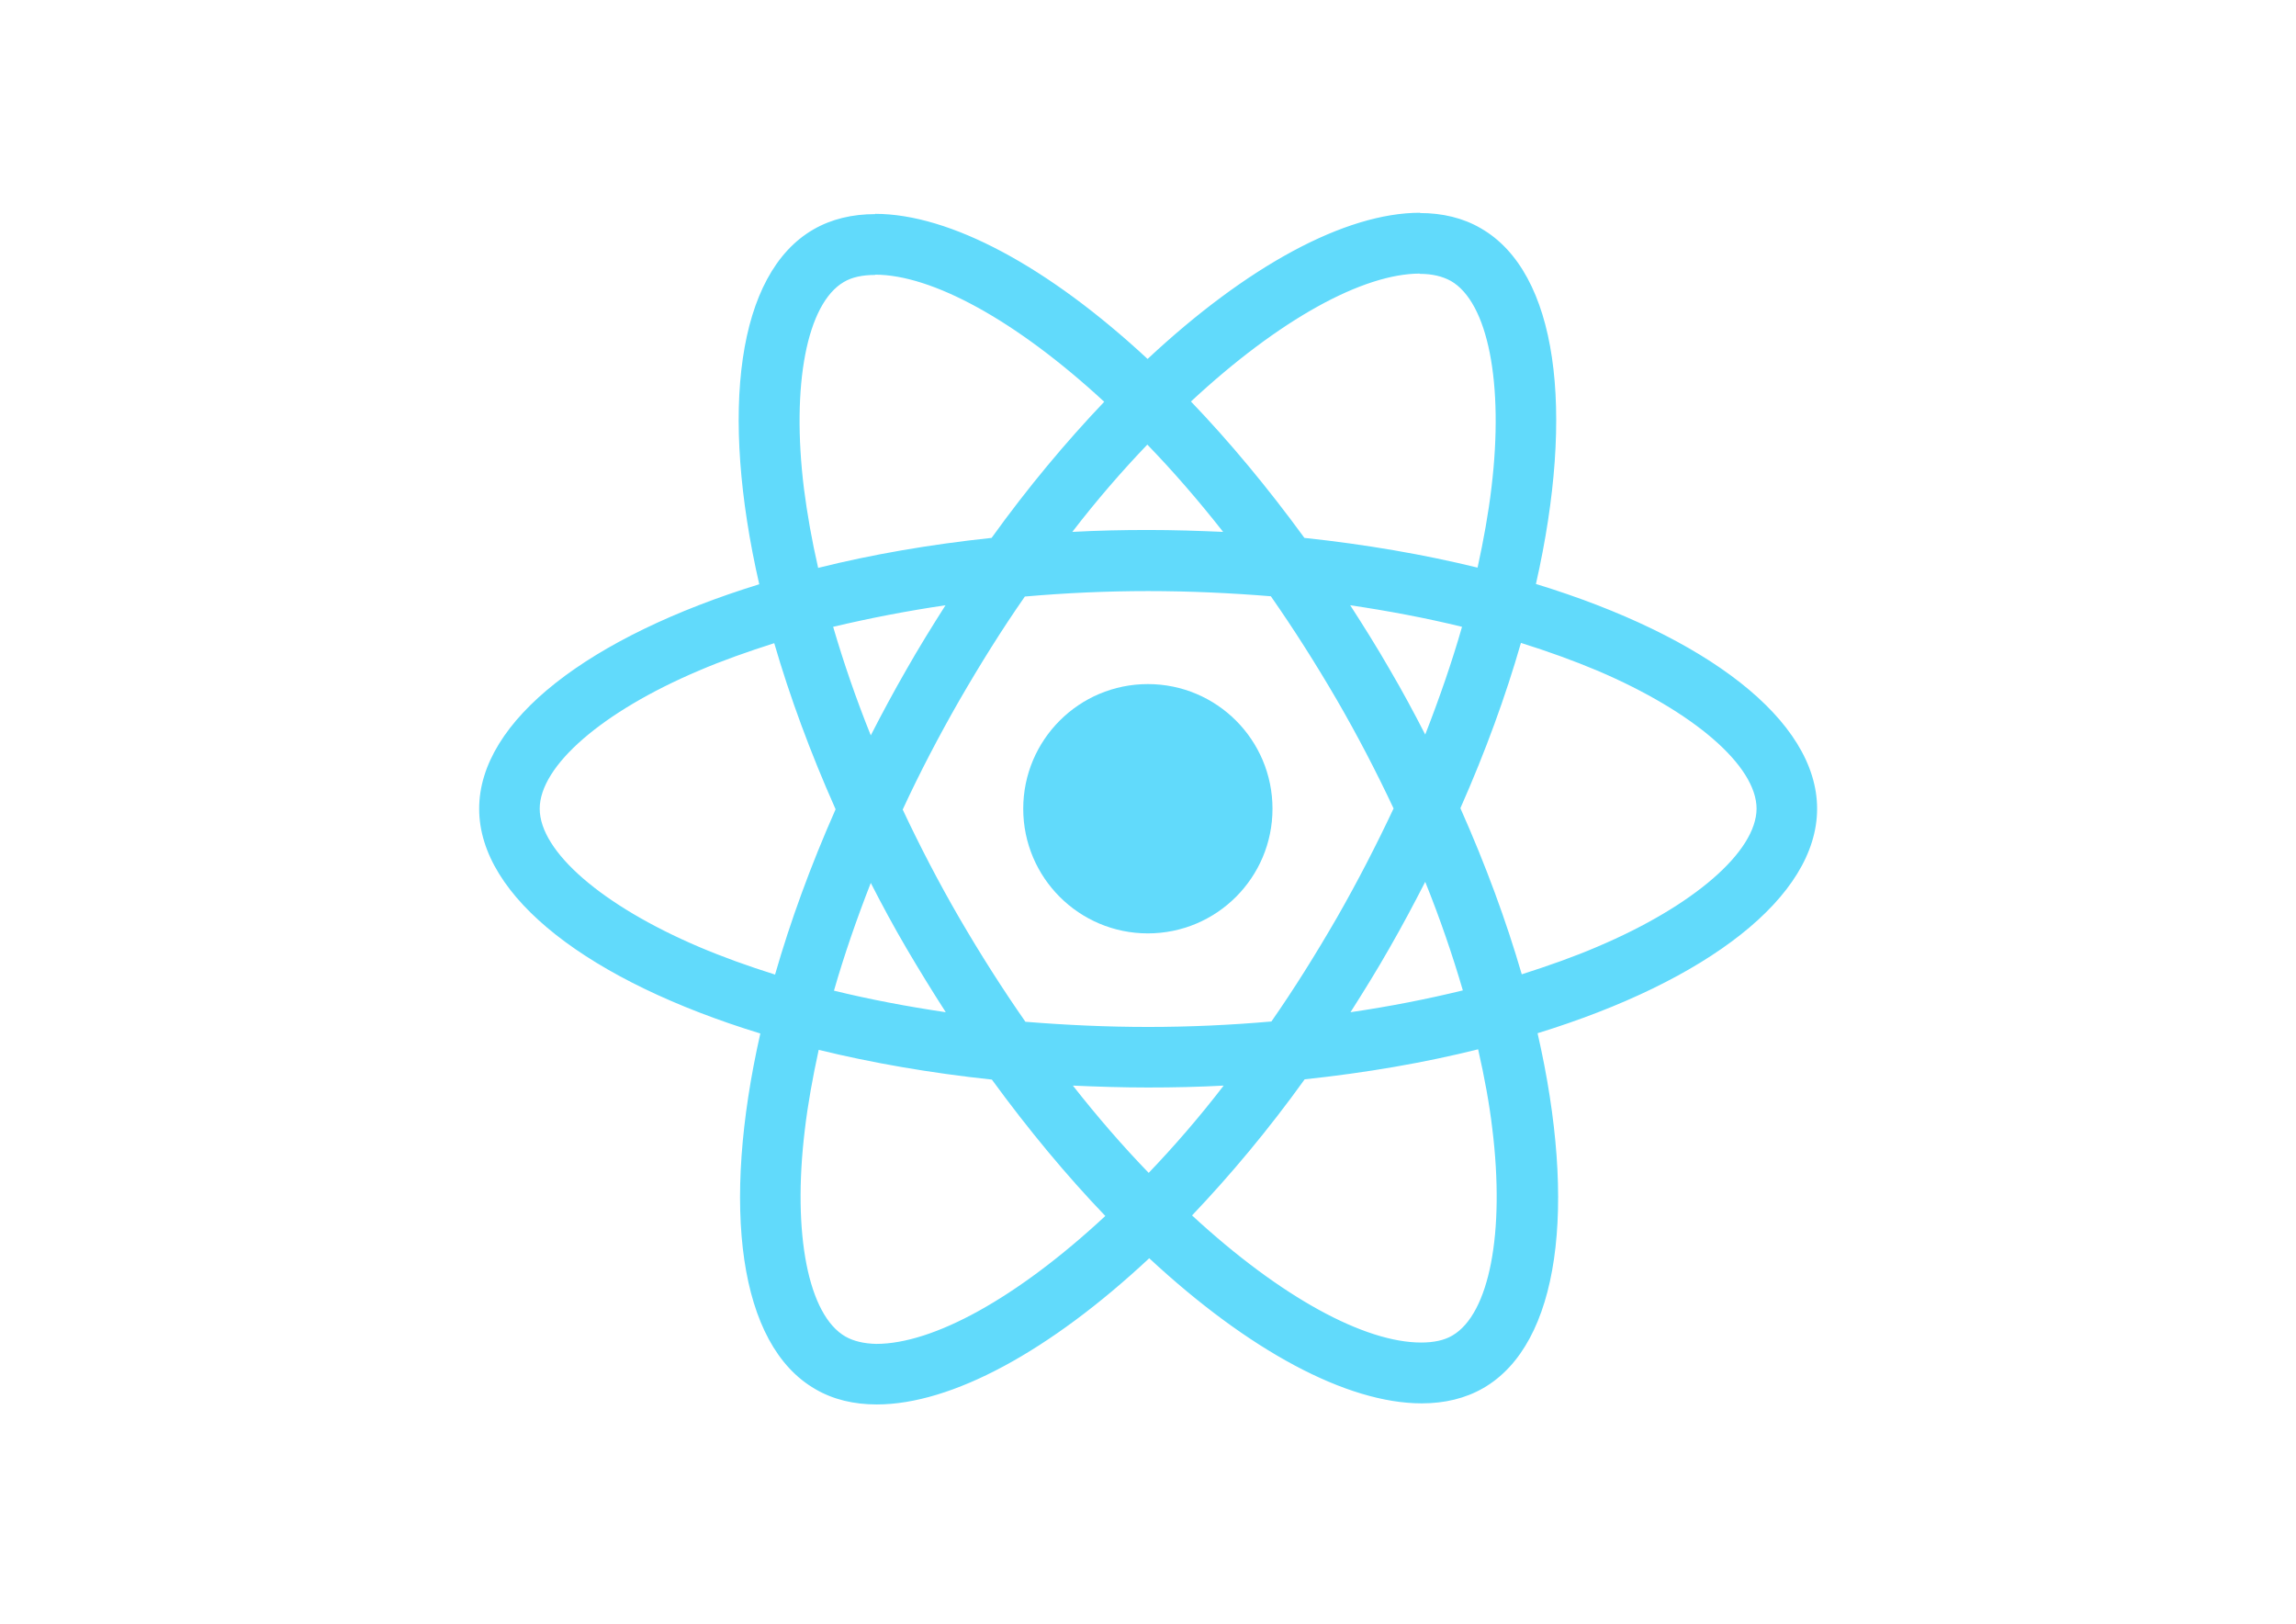
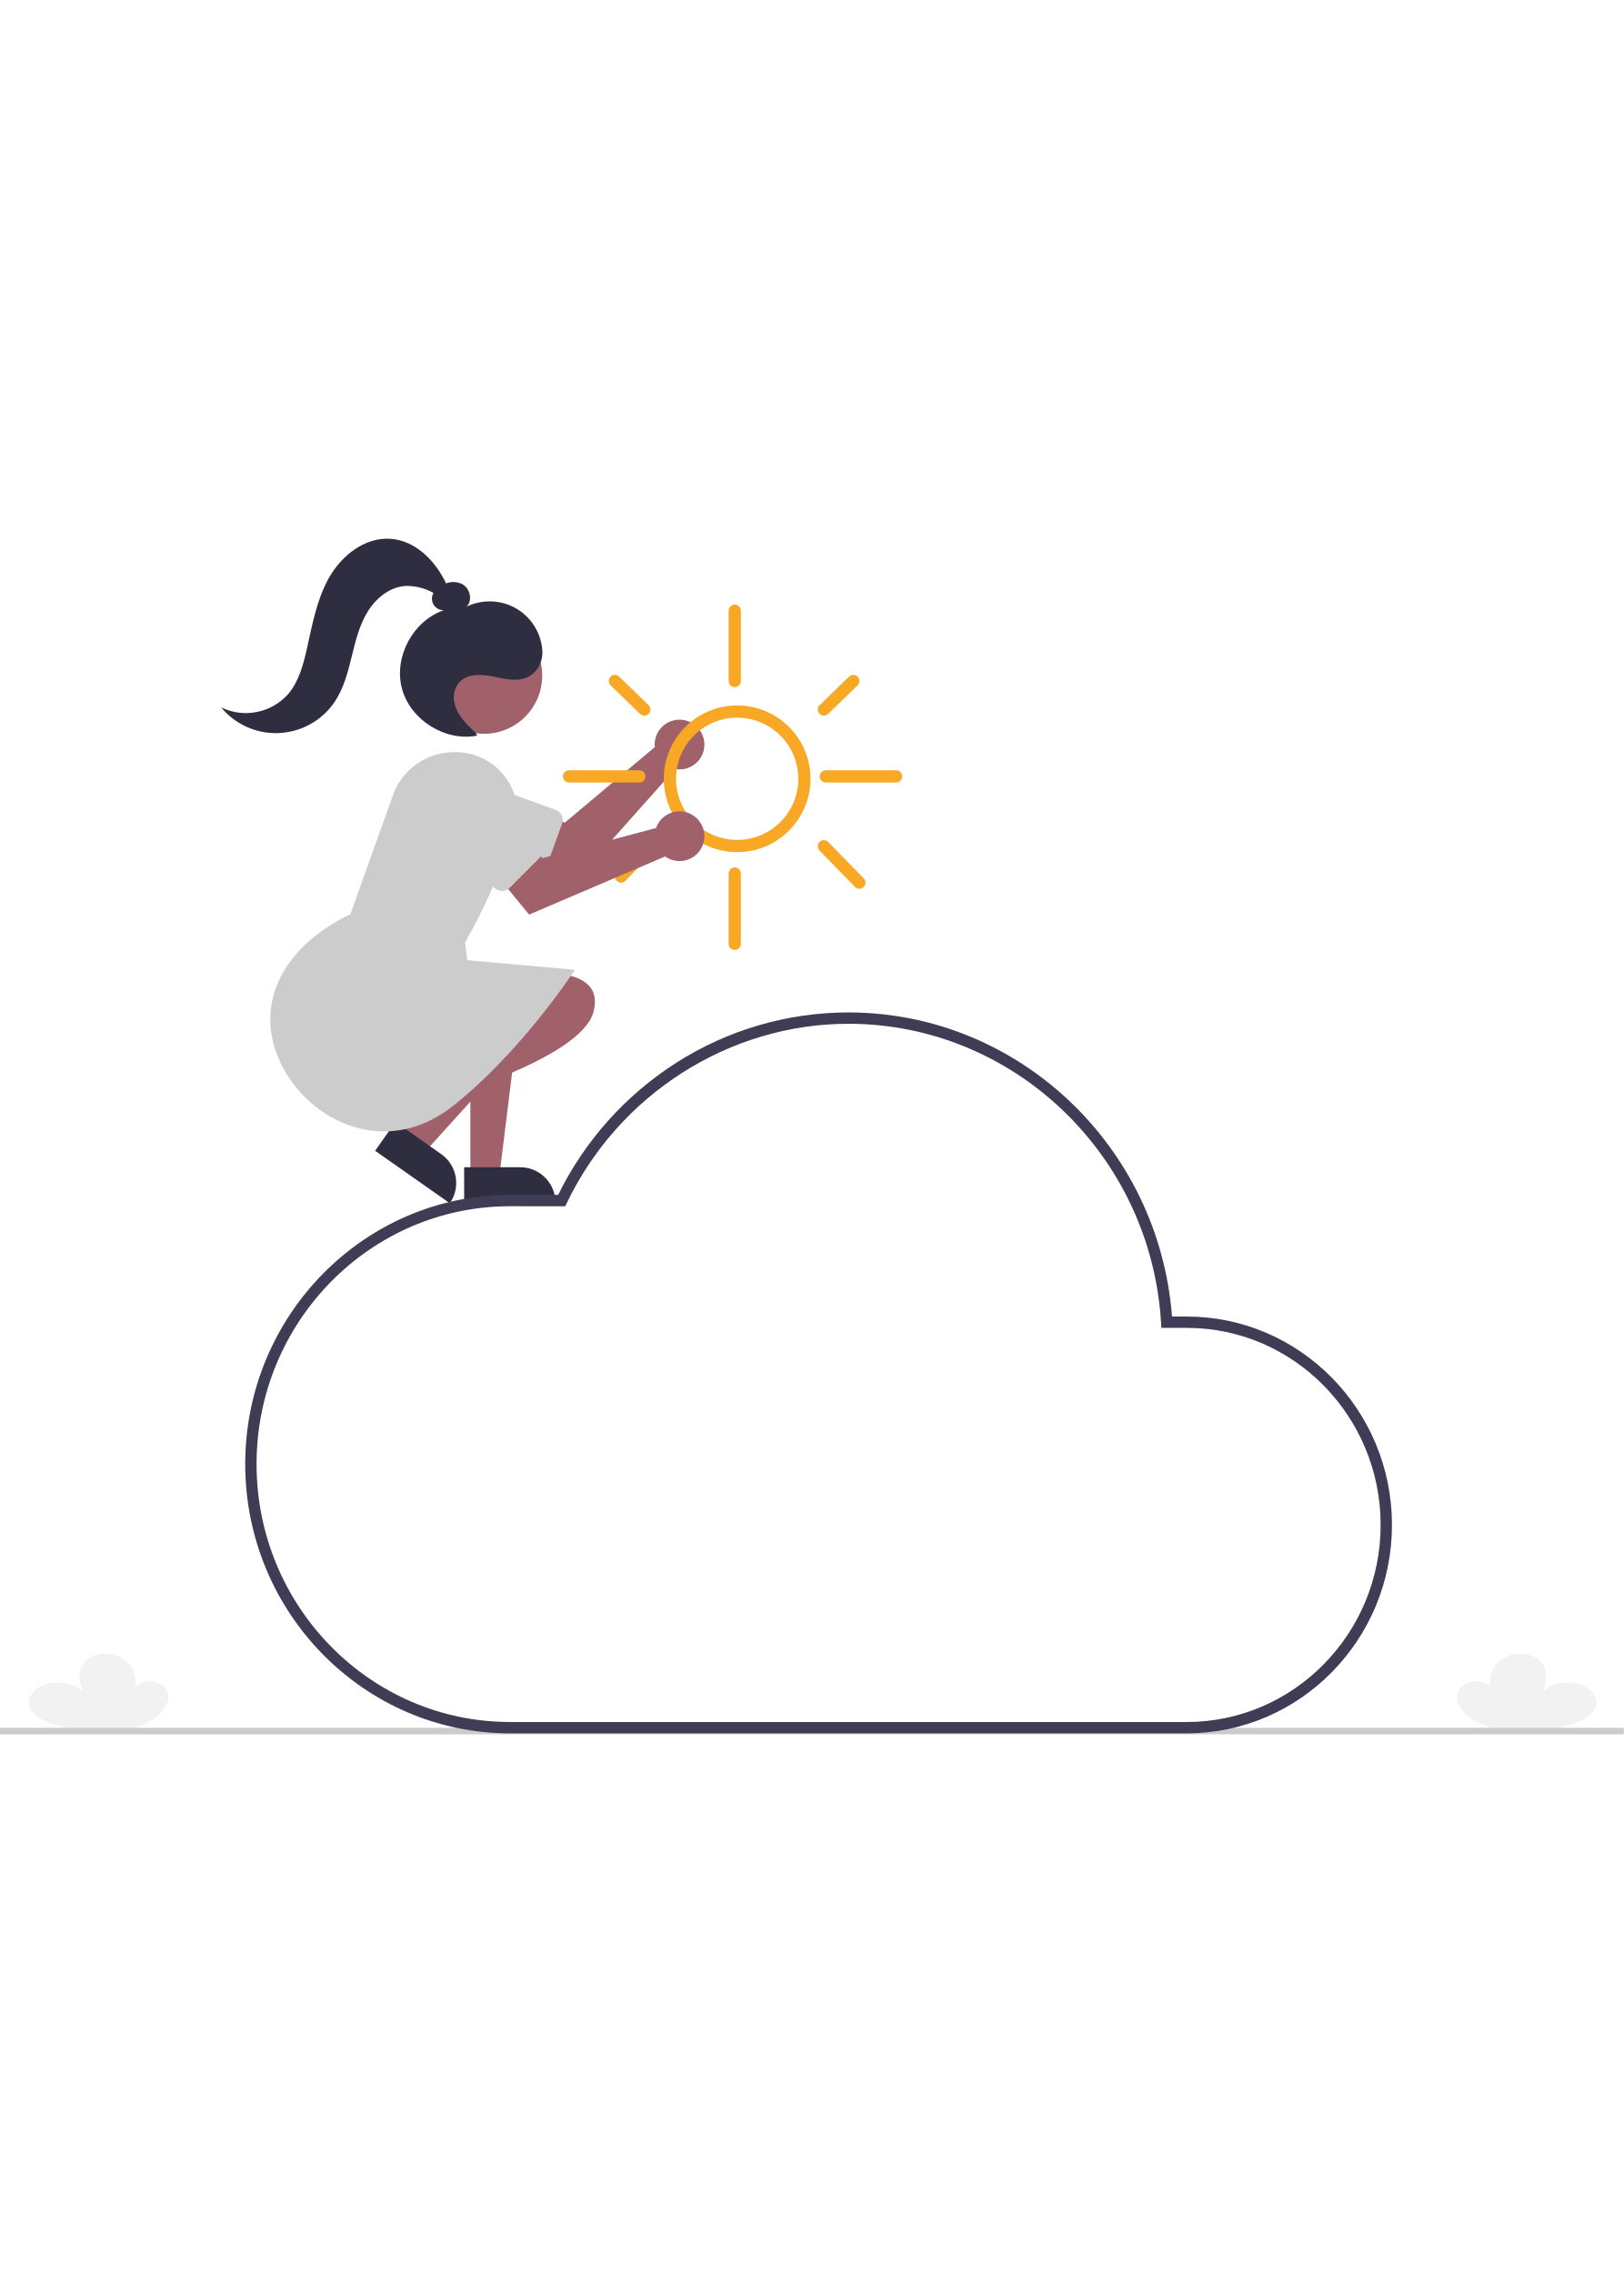
- <svg xmlns="http://www.w3.org/2000/svg" viewBox="0 0 841.9 595.3">
-   <g fill="#61DAFB">
-     <path d="M666.3 296.5c0-32.5-40.7-63.3-103.1-82.4 14.4-63.6 8-114.2-20.2-130.4-6.5-3.8-14.1-5.6-22.4-5.6v22.3c4.6 0 8.3.9 11.4 2.6 13.6 7.8 19.5 37.5 14.9 75.7-1.1 9.4-2.9 19.3-5.1 29.4-19.6-4.8-41-8.5-63.5-10.9-13.5-18.5-27.5-35.3-41.6-50 32.6-30.3 63.2-46.9 84-46.9V78c-27.5 0-63.5 19.6-99.9 53.6-36.4-33.8-72.4-53.2-99.9-53.2v22.3c20.7 0 51.4 16.5 84 46.6-14 14.7-28 31.4-41.3 49.9-22.6 2.4-44 6.1-63.6 11-2.3-10-4-19.7-5.2-29-4.7-38.2 1.1-67.9 14.6-75.8 3-1.8 6.9-2.6 11.5-2.6V78.5c-8.4 0-16 1.8-22.6 5.6-28.1 16.2-34.4 66.7-19.9 130.1-62.2 19.2-102.7 49.9-102.7 82.3 0 32.5 40.7 63.3 103.1 82.4-14.4 63.6-8 114.2 20.2 130.4 6.5 3.8 14.1 5.6 22.5 5.6 27.5 0 63.5-19.6 99.9-53.6 36.4 33.8 72.4 53.2 99.9 53.2 8.4 0 16-1.8 22.6-5.6 28.1-16.2 34.4-66.7 19.9-130.1 62-19.1 102.5-49.9 102.5-82.3zm-130.2-66.7c-3.7 12.9-8.3 26.2-13.5 39.5-4.1-8-8.4-16-13.1-24-4.6-8-9.5-15.8-14.4-23.4 14.2 2.1 27.9 4.7 41 7.9zm-45.8 106.5c-7.8 13.5-15.8 26.3-24.1 38.2-14.9 1.3-30 2-45.2 2-15.1 0-30.2-.7-45-1.9-8.3-11.9-16.4-24.6-24.2-38-7.6-13.1-14.5-26.4-20.8-39.8 6.2-13.4 13.2-26.8 20.7-39.9 7.8-13.5 15.8-26.3 24.1-38.2 14.9-1.3 30-2 45.2-2 15.1 0 30.2.7 45 1.9 8.3 11.9 16.4 24.6 24.2 38 7.6 13.1 14.5 26.4 20.8 39.8-6.3 13.4-13.2 26.8-20.7 39.9zm32.3-13c5.4 13.4 10 26.8 13.8 39.8-13.1 3.2-26.9 5.9-41.2 8 4.9-7.7 9.8-15.6 14.4-23.7 4.6-8 8.9-16.1 13-24.1zM421.2 430c-9.3-9.6-18.6-20.3-27.8-32 9 .4 18.2.7 27.5.7 9.4 0 18.7-.2 27.8-.7-9 11.7-18.3 22.4-27.5 32zm-74.4-58.9c-14.2-2.1-27.9-4.7-41-7.9 3.7-12.9 8.3-26.2 13.5-39.5 4.1 8 8.4 16 13.1 24 4.7 8 9.5 15.8 14.4 23.4zM420.7 163c9.3 9.6 18.6 20.3 27.8 32-9-.4-18.2-.7-27.5-.7-9.4 0-18.7.2-27.8.7 9-11.7 18.3-22.4 27.5-32zm-74 58.9c-4.9 7.7-9.8 15.6-14.4 23.7-4.6 8-8.9 16-13 24-5.4-13.4-10-26.8-13.8-39.8 13.1-3.1 26.9-5.8 41.2-7.9zm-90.5 125.2c-35.4-15.1-58.3-34.9-58.3-50.6 0-15.7 22.9-35.6 58.3-50.6 8.6-3.7 18-7 27.7-10.1 5.7 19.6 13.2 40 22.5 60.9-9.2 20.8-16.6 41.1-22.2 60.6-9.9-3.1-19.3-6.5-28-10.2zM310 490c-13.6-7.8-19.5-37.5-14.9-75.7 1.1-9.4 2.9-19.3 5.1-29.4 19.6 4.8 41 8.5 63.5 10.9 13.5 18.5 27.5 35.3 41.6 50-32.6 30.3-63.2 46.9-84 46.9-4.5-.1-8.3-1-11.3-2.7zm237.2-76.2c4.7 38.2-1.1 67.9-14.6 75.8-3 1.8-6.9 2.6-11.5 2.6-20.7 0-51.4-16.5-84-46.6 14-14.7 28-31.4 41.3-49.9 22.6-2.4 44-6.1 63.6-11 2.3 10.1 4.1 19.8 5.2 29.1zm38.5-66.7c-8.6 3.7-18 7-27.7 10.1-5.7-19.6-13.2-40-22.5-60.9 9.2-20.8 16.6-41.1 22.2-60.6 9.9 3.1 19.3 6.5 28.1 10.2 35.4 15.1 58.3 34.9 58.3 50.6-.1 15.7-23 35.6-58.4 50.6zM320.8 78.4z" />
-     <circle cx="420.9" cy="296.5" r="45.7" />
-     <path d="M520.5 78.1z" />
-   </g>
+ <svg xmlns="http://www.w3.org/2000/svg" data-name="Layer 1" width="250" height="350" viewBox="0 0 859.113 632.679">
+   <path id="bf948e58-f613-467a-9468-983dc892a127-126" data-name="Path 449" d="M967.942,763.866c-10.593-.44-20.244-4.715-24.61-11.338q-.306-.465-.577-.943c-1.594-2.822-2.092-6.066-.349-8.847s6.1-4.893,10.468-4.454,7.785,3.926,5.976,6.686c-.4-5.578-.735-11.439,3.762-16.294a16.436,16.436,0,0,1,9.207-4.758c9.062-1.594,15.078,3.53,16.283,8.7.889,3.819-.339,7.7-1.562,11.479,3.769-4.457,12.732-6.44,19.6-4.335s10.673,8,8.328,12.9c-2.763,5.764-11.974,8.743-20.53,10.318C986.87,764.281,976.276,764.212,967.942,763.866Z" transform="translate(-170.4435 -133.6603)" fill="#f2f2f2" />
+   <path id="b42aec13-b3c1-4211-a06e-06d70154504c-127" data-name="Path 538" d="M232.952,763.866c10.593-.44,20.244-4.715,24.609-11.338q.307-.465.577-.943c1.594-2.822,2.092-6.066.349-8.847s-6.1-4.893-10.468-4.454-7.786,3.926-5.976,6.686c.4-5.578.735-11.439-3.762-16.294a16.436,16.436,0,0,0-9.206-4.758c-9.062-1.594-15.078,3.53-16.283,8.7-.889,3.819.339,7.7,1.562,11.479-3.769-4.457-12.732-6.44-19.6-4.335s-10.674,8-8.328,12.9c2.763,5.764,11.974,8.743,20.53,10.318C214.024,764.281,224.617,764.212,232.952,763.866Z" transform="translate(-170.4435 -133.6603)" fill="#f2f2f2" />
+   <rect id="ff921942-c1a5-4092-8e51-cfff0188952a" data-name="Rectangle 73" y="629.236" width="859.113" height="3.443" fill="#ccc" />
+   <path id="a8ec5313-8437-40fa-9ae6-49ad9c080ae2-128" data-name="Path 525" d="M516.845,241.872a13.191,13.191,0,0,0,.062,2.077l-47.612,39.958-14.2-5.141-10.559,20.414,31.043,14.776,52.052-58.411a13.155,13.155,0,1,0-10.787-13.674Z" transform="translate(-170.4435 -133.6603)" fill="#a0616a" />
+   <path id="b5ad9c77-52a4-4655-bf33-f0307720c346-129" data-name="Path 526" d="M452.989,308.973l-45.978-16.6a16.92,16.92,0,1,1,11.489-31.831l45.978,16.6a5.639,5.639,0,0,1,3.39,7.218l-0.0.001-7.659,21.221a5.648,5.648,0,0,1-7.22,3.39Z" transform="translate(-170.4435 -133.6603)" fill="#ccc" />
+   <path id="ee570c5a-79aa-496e-9580-2e913ce96aae-130" data-name="Path 527" d="M419.316,470.648h15.366l7.31-59.27h-22.678Z" transform="translate(-170.4435 -133.6603)" fill="#a0616a" />
+   <path id="ab71c019-c25e-46eb-a51f-1c429aa2c12d-131" data-name="Path 528" d="M464.315,484.917l-48.293.003-.001-18.659,29.634-.002a18.659,18.659,0,0,1,18.66,18.658Z" transform="translate(-170.4435 -133.6603)" fill="#2f2e41" />
+   <path id="f36d9583-efe1-4c6b-b146-57ada20cd73c-132" data-name="Path 529" d="M381.34,450.797l12.57,8.838,40.071-44.279-18.551-13.043Z" transform="translate(-170.4435 -133.6603)" fill="#a0616a" />
+   <path id="efce1b5c-13fd-487e-9a00-7bbfe0293cc7-133" data-name="Path 530" d="M408.43,485.321l-39.504-27.769,10.729-15.263,24.241,17.04a18.657,18.657,0,0,1,4.534,25.992Z" transform="translate(-170.4435 -133.6603)" fill="#2f2e41" />
+   <path id="b962c087-78c3-438a-b2f2-2ecccfec7131-134" data-name="Path 531" d="M452.939,363.882s38.347-4.524,31.464,20.359-83.577,46.374-83.577,46.374Z" transform="translate(-170.4435 -133.6603)" fill="#a0616a" />
+   <circle id="b4ce5f2d-2188-4402-bc9c-1bcfffccb703" data-name="Ellipse 71" cx="256.101" cy="72.466" r="30.784" fill="#a0616a" />
+   <path id="bec54b22-7d61-4f61-9a6e-d6909ce0cfb7-135" data-name="Path 532" d="M328.372,425.52c-17.517-20.4-23.646-51.7,4.288-77.736a92.071,92.071,0,0,1,23.168-15.386l22.512-62.963a34.309,34.309,0,0,1,31.709-22.808,32.834,32.834,0,0,1,31.851,20.484,28.5,28.5,0,0,1,.884,20.184,324.212,324.212,0,0,1-26.269,60.1l1.164,9.313,56.907,5.058-.531.863c-.277.45-28.128,42.885-63.758,71.052-12.183,9.63-24.78,13.622-36.67,13.621C355.598,447.306,339.2,438.127,328.372,425.52Z" transform="translate(-170.4435 -133.6603)" fill="#ccc" />
+   <path id="f5e0fb0e-7954-451a-aeef-f3006d7ce30b-136" data-name="Path 533" d="M323.002,215.786c5.446-6.49,7.782-14.978,9.662-23.24,2.973-13.071,5.274-26.587,11.88-38.252s18.745-21.33,32.13-20.594c13.309.732,24.068,11.439,29.779,23.621a10.594,10.594,0,0,1,8.6.415c4.116,2.254,5.655,8.661,2.229,11.869a28.44,28.44,0,0,1,23.159-.577,27.994,27.994,0,0,1,16.957,23.757,15.262,15.262,0,0,1-4.058,11.45c-5.906,6.08-14.26,3.983-21.688,2.434-7.016-1.463-15.561-1.858-19.514,4.827a12.53,12.53,0,0,0-1.219,9.156c1.514,6.673,6.455,11.321,11.248,15.77l.784,1.456c-16.924,3.3-35.4-8.258-39.844-24.919s5.84-35.882,22.162-41.44h0a6.1,6.1,0,0,1-5.48-9.145,29.015,29.015,0,0,0-14.805-3.699c-8.431.553-15.727,6.554-20.115,13.775s-6.375,15.6-8.387,23.807-4.19,16.569-8.882,23.6a37.55,37.55,0,0,1-60.161,3.086A29.967,29.967,0,0,0,323.002,215.786Z" transform="translate(-170.4435 -133.6603)" fill="#2f2e41" />
+   <path d="M560.473,299.527A38.807,38.807,0,1,1,599.279,260.72,38.851,38.851,0,0,1,560.473,299.527Zm0-71.145A32.339,32.339,0,1,0,592.811,260.72,32.375,32.375,0,0,0,560.473,228.381Z" transform="translate(-170.4435 -133.6603)" fill="#f9a826" />
+   <path d="M559.199,212.212a3.234,3.234,0,0,1-3.234-3.234V171.788a3.234,3.234,0,0,1,6.468,0V208.978A3.234,3.234,0,0,1,559.199,212.212Z" transform="translate(-170.4435 -133.6603)" fill="#f9a826" />
+   <path d="M508.731,262.681H471.541a3.234,3.234,0,0,1,0-6.468h37.19a3.234,3.234,0,0,1,0,6.468Z" transform="translate(-170.4435 -133.6603)" fill="#f9a826" />
+   <path d="M644.554,262.681H607.364a3.234,3.234,0,0,1,0-6.468h37.19a3.234,3.234,0,0,1,0,6.468Z" transform="translate(-170.4435 -133.6603)" fill="#f9a826" />
+   <path d="M606.342,227.322a3.234,3.234,0,0,1-2.252-5.555l15.574-15.11a3.234,3.234,0,1,1,4.503,4.642L608.594,226.409A3.222,3.222,0,0,1,606.342,227.322Z" transform="translate(-170.4435 -133.6603)" fill="#f9a826" />
+   <path d="M511.369,227.322a3.223,3.223,0,0,1-2.252-.913l-15.574-15.11a3.234,3.234,0,1,1,4.503-4.642l15.574,15.11a3.234,3.234,0,0,1-2.252,5.555Z" transform="translate(-170.4435 -133.6603)" fill="#f9a826" />
+   <path d="M499.029,315.696a3.235,3.235,0,0,1-2.32-5.487l15.574-16.038a3.234,3.234,0,0,1,4.641,4.507L501.349,314.715A3.229,3.229,0,0,1,499.029,315.696Z" transform="translate(-170.4435 -133.6603)" fill="#f9a826" />
+   <path d="M625.15,318.93a3.218,3.218,0,0,1-2.314-.976l-18.808-19.272a3.233,3.233,0,1,1,4.628-4.516l18.808,19.272a3.233,3.233,0,0,1-2.314,5.492Z" transform="translate(-170.4435 -133.6603)" fill="#f9a826" />
+   <path d="M559.199,351.269a3.234,3.234,0,0,1-3.234-3.234V310.845a3.234,3.234,0,1,1,6.468,0v37.19A3.234,3.234,0,0,1,559.199,351.269Z" transform="translate(-170.4435 -133.6603)" fill="#f9a826" />
+   <path id="b0998da5-27dc-40b2-8d45-277f647e44e1-137" data-name="Path 536" d="M518.389,284.863a13.189,13.189,0,0,0-.826,1.906l-60.083,15.933-10.667-10.689-18.235,13.989,21.819,26.57,71.943-30.748a13.155,13.155,0,1,0-3.952-16.962Z" transform="translate(-170.4435 -133.6603)" fill="#a0616a" />
+   <path id="a2d8cb05-8bad-48ca-a39c-34dd34963d12-138" data-name="Path 537" d="M432.065,318.459l-34.563-34.568a16.92,16.92,0,1,1,23.929-23.929h0l34.565,34.565a5.639,5.639,0,0,1,.001,7.975l-.001.001-15.953,15.954a5.648,5.648,0,0,1-7.977,0Z" transform="translate(-170.4435 -133.6603)" fill="#ccc" />
+   <path d="M798.37,765.815H440.288c-77.252,0-140.1-63.906-140.1-142.458s62.849-142.458,140.1-142.458H465.762a173.714,173.714,0,0,1,62.432-69.888,169.271,169.271,0,0,1,91.134-26.659c89.593,0,164.269,70.452,171.219,160.913h7.823c59.858,0,108.557,49.469,108.557,110.275S858.229,765.815,798.37,765.815Zm-358.083-278.915c-73.943,0-134.1,61.214-134.1,136.458,0,75.243,60.157,136.458,134.1,136.458H798.37c56.55,0,102.557-46.777,102.557-104.275s-46.007-104.275-102.557-104.275H784.925l-.172-2.817c-5.406-88.651-78.069-158.095-165.424-158.095-62.904,0-121.383,37.229-148.983,94.843l-.816,1.704Z" transform="translate(-170.4435 -133.6603)" fill="#3f3d56" />
</svg>
